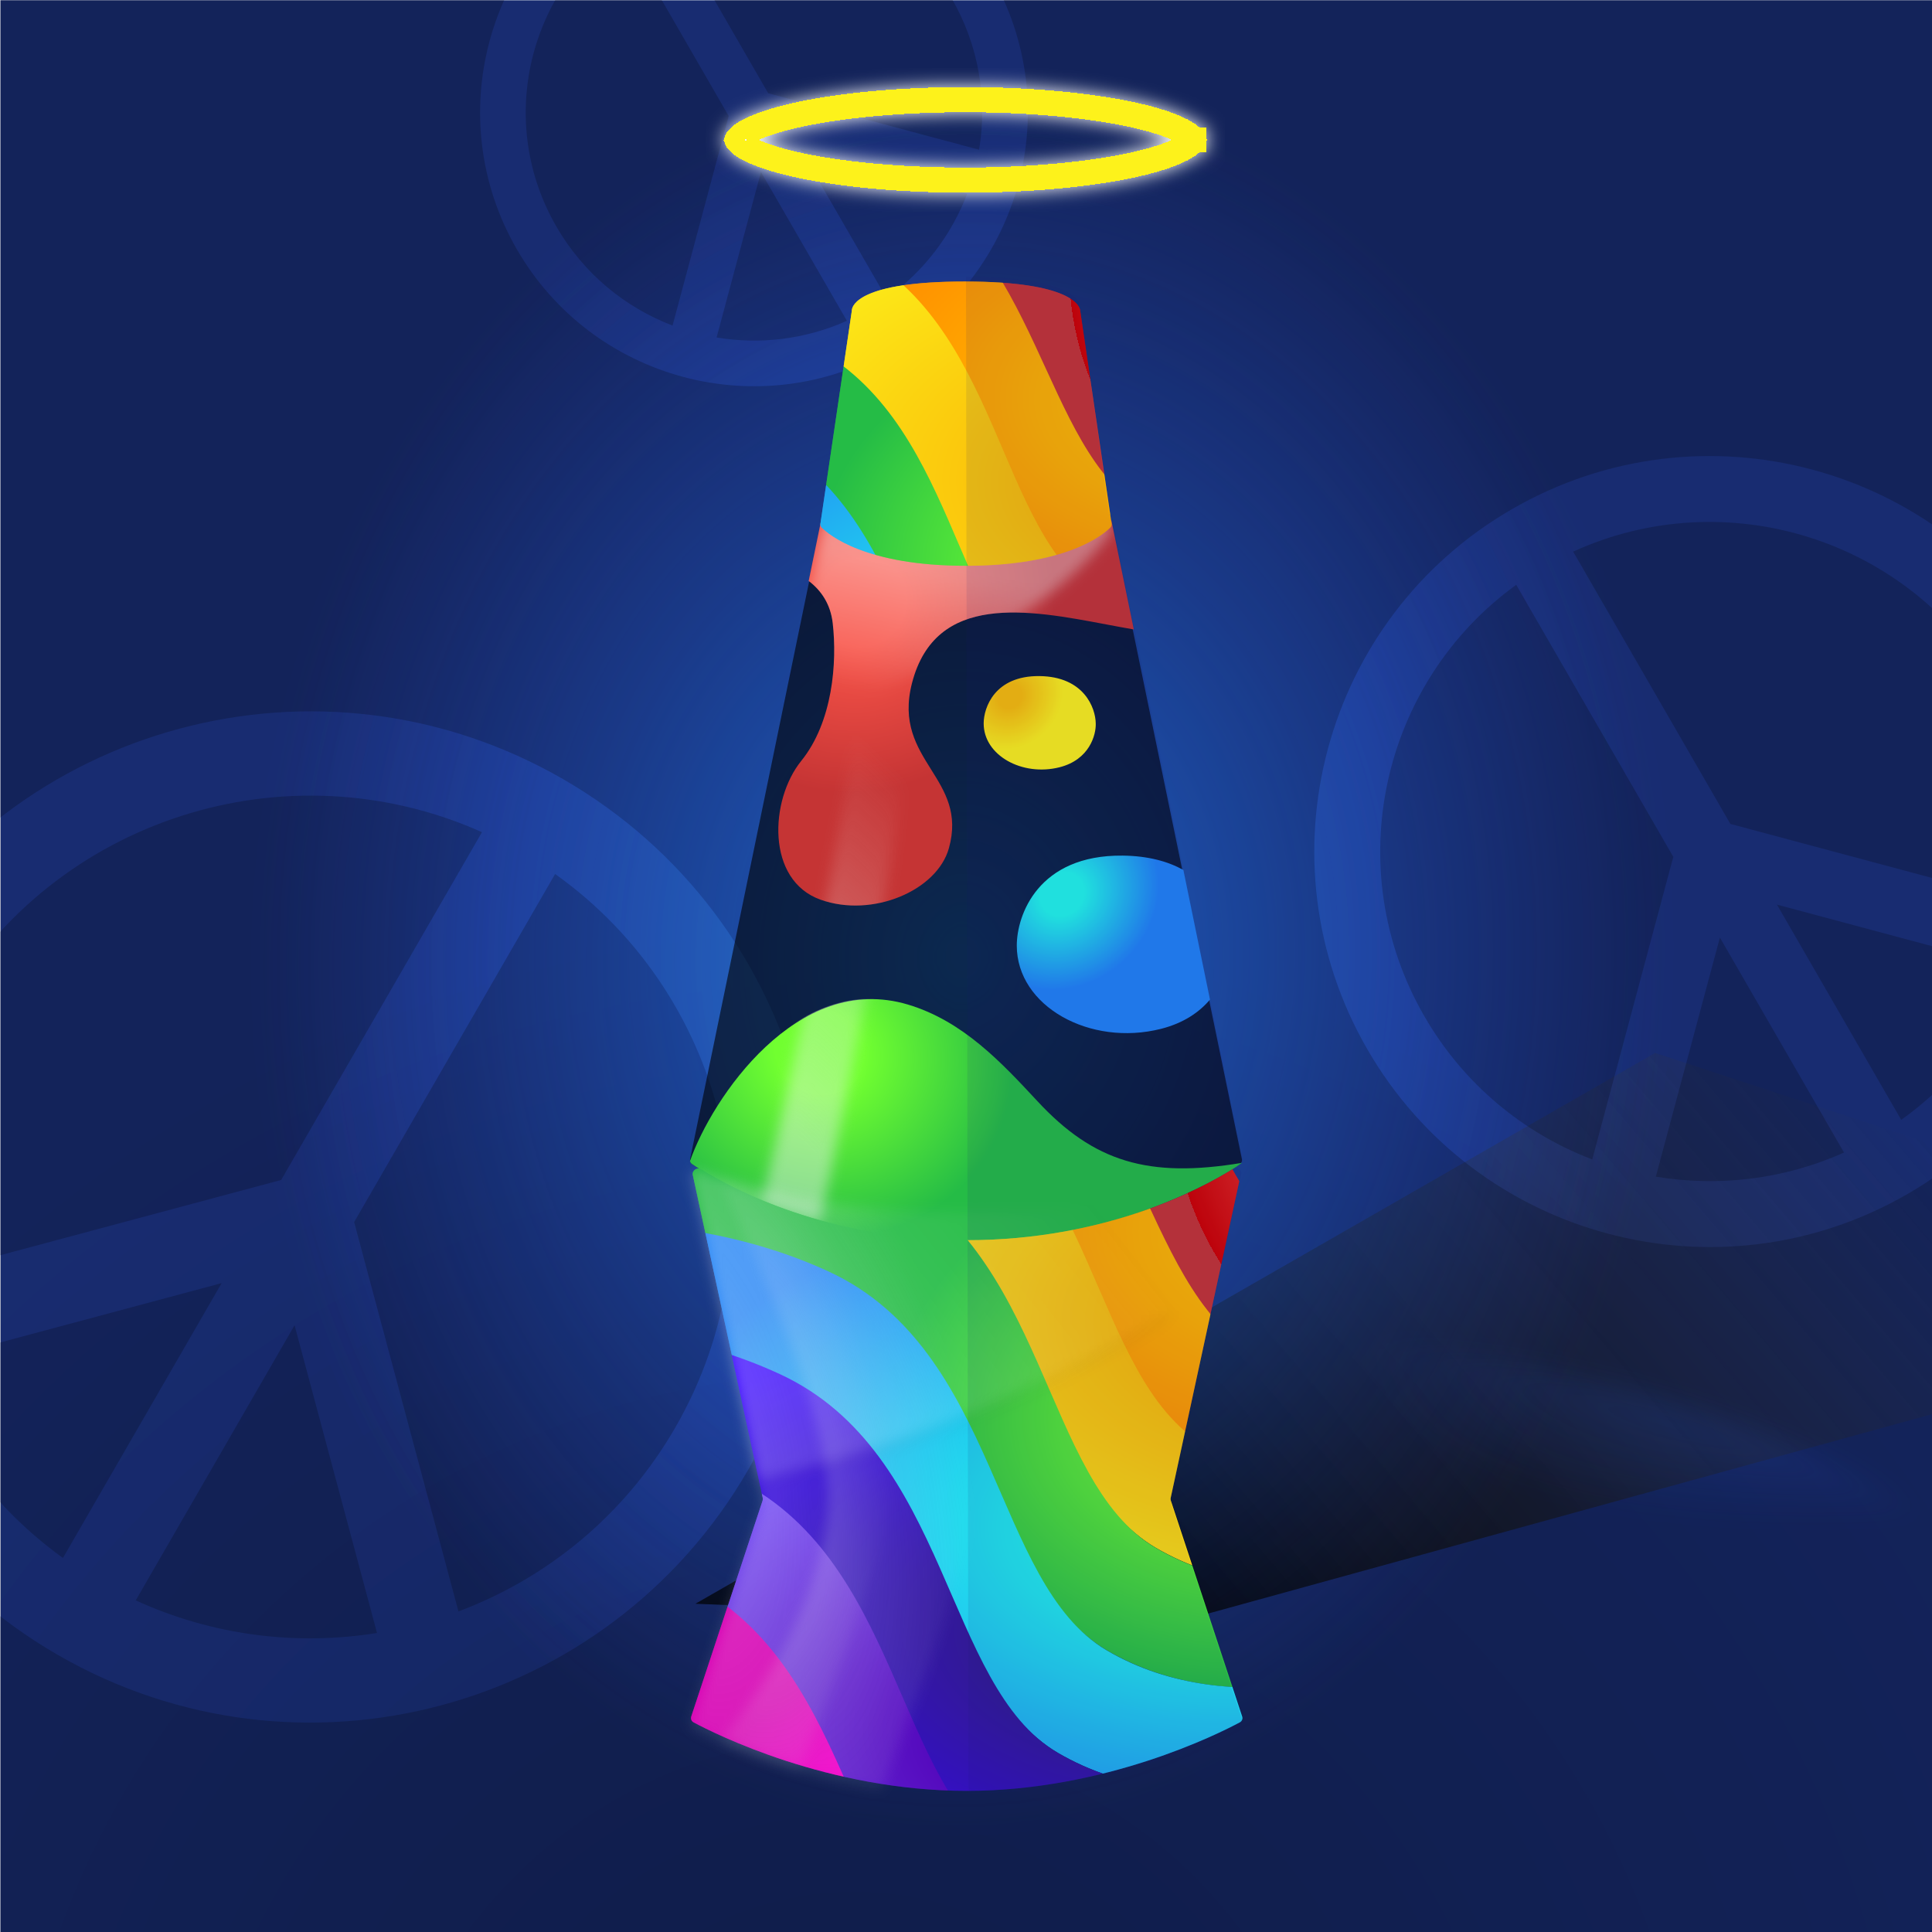
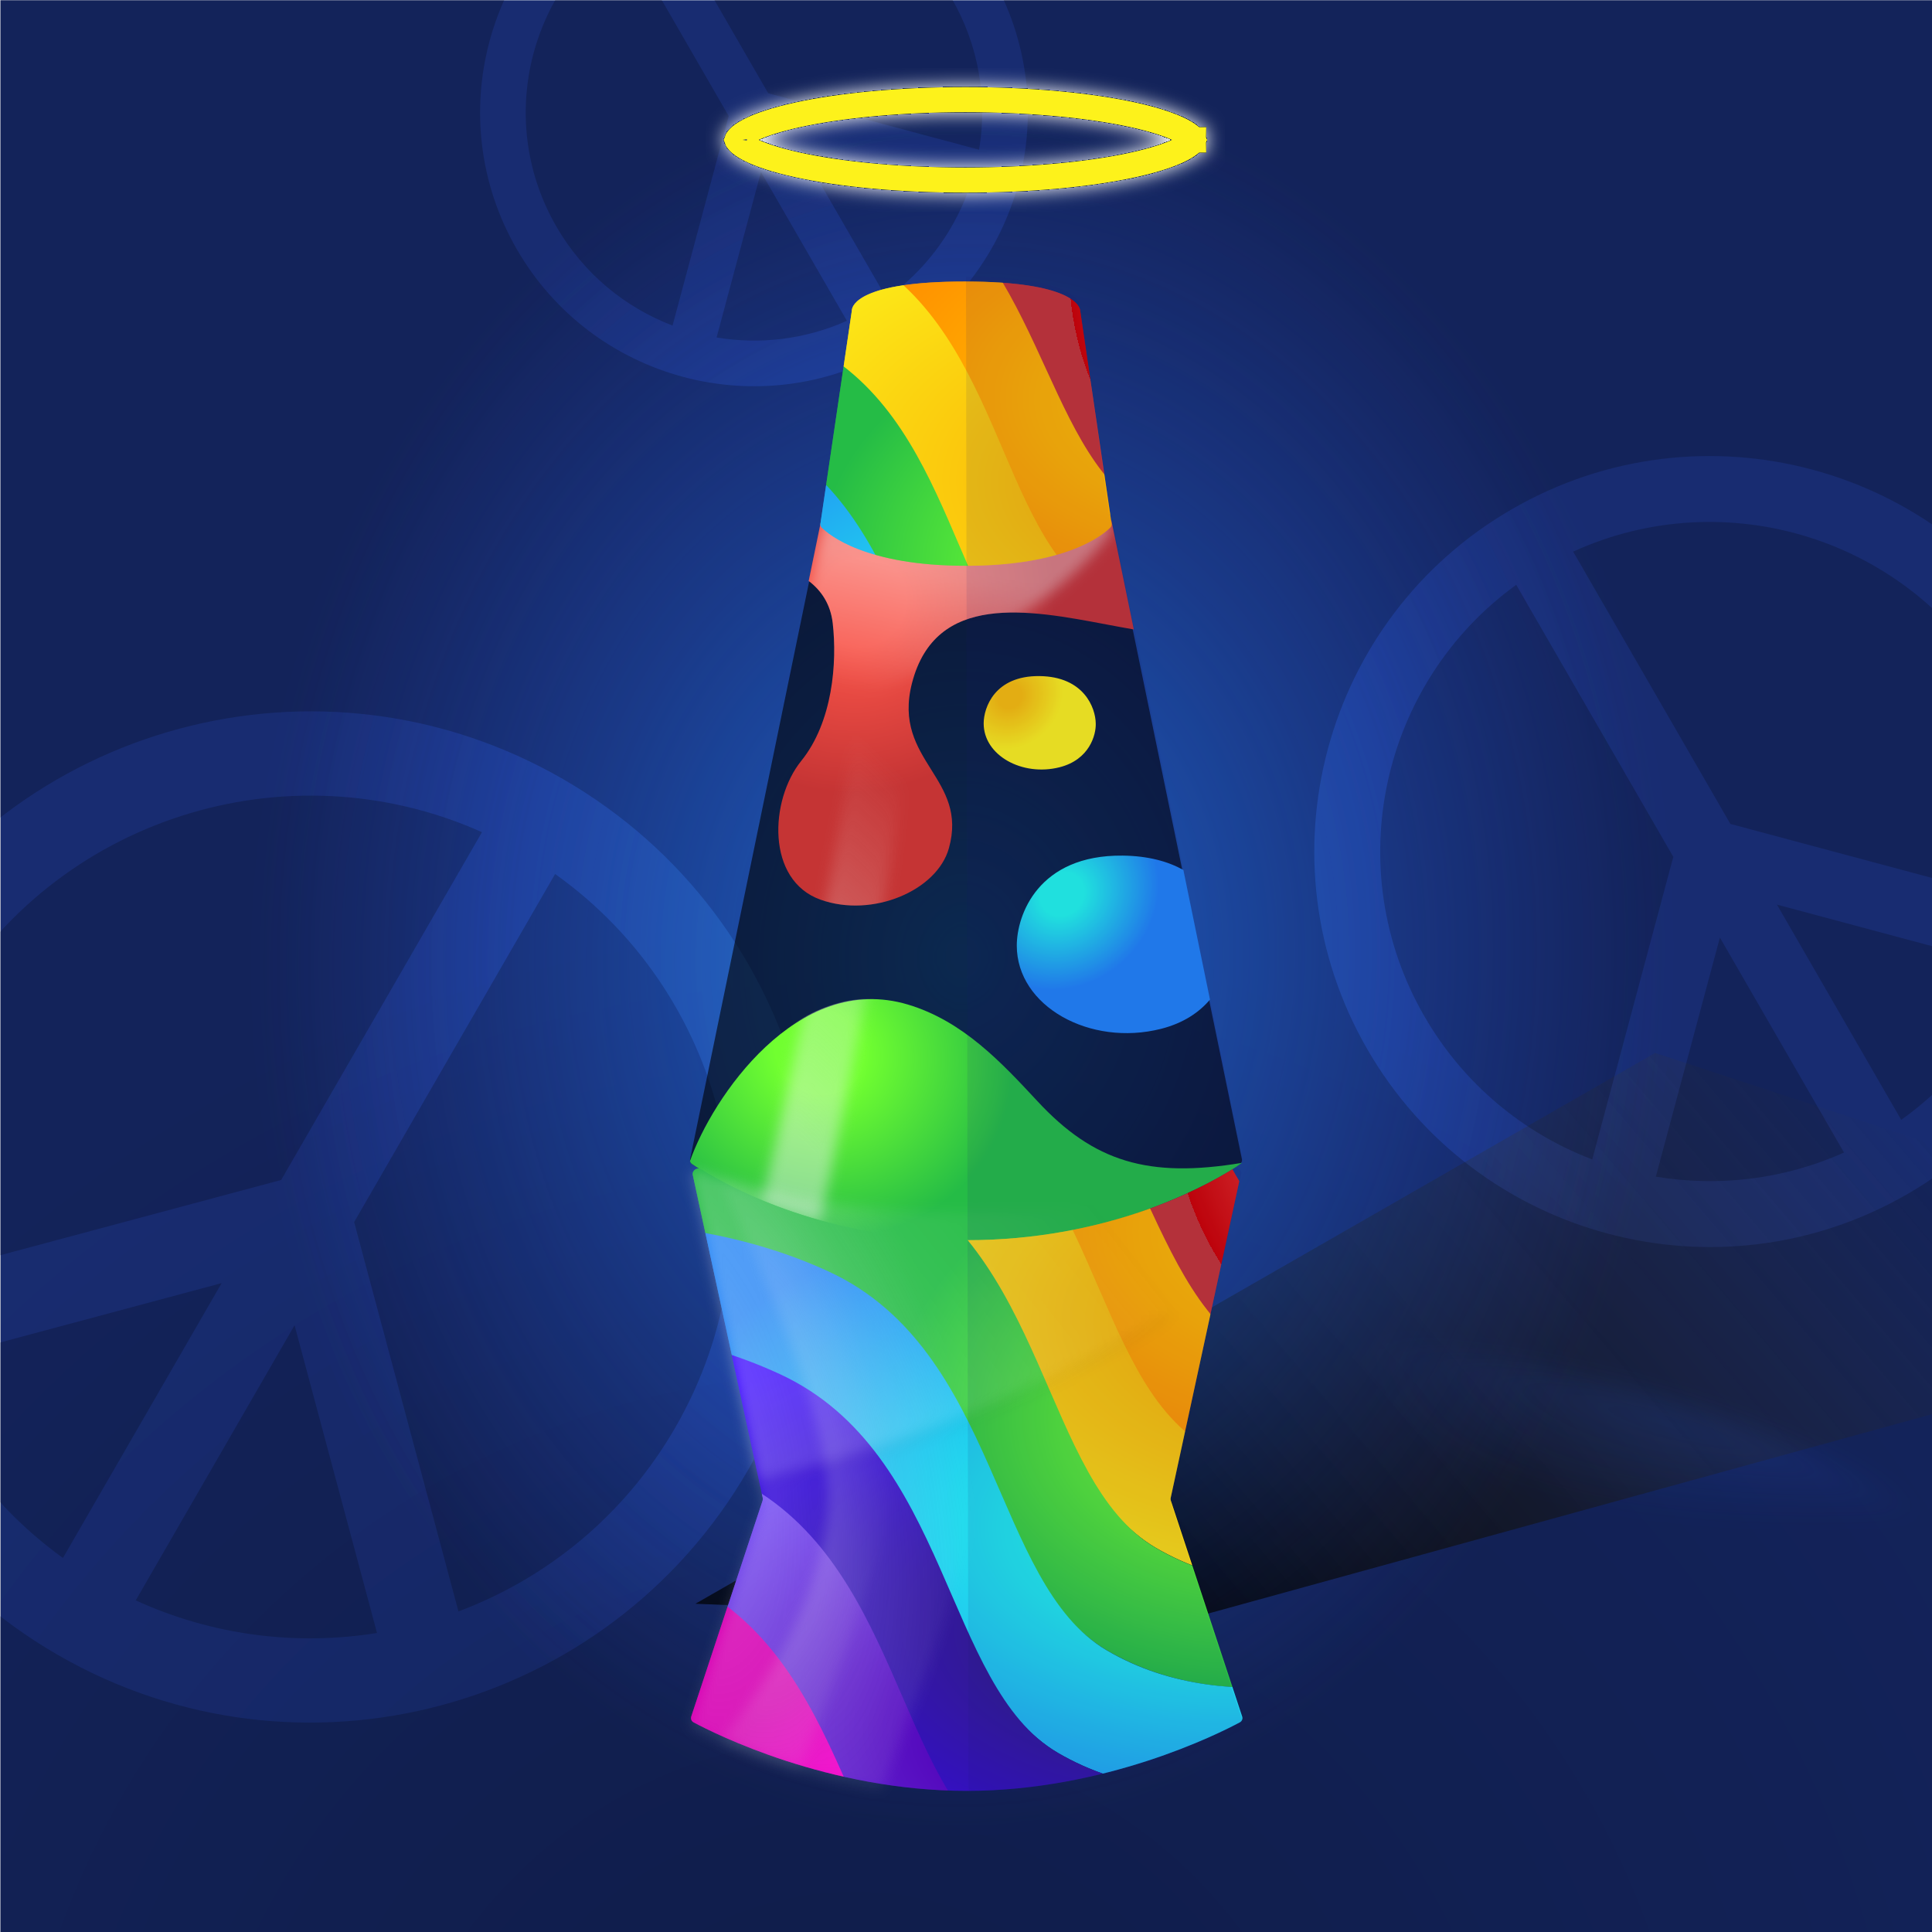
<svg xmlns="http://www.w3.org/2000/svg" width="350" height="350" viewBox="0 0 350 350" fill="none">
  <g clip-path="url(#clip0_28_259)">
    <rect x="0.079" y="0.044" width="350" height="350" fill="#13235A" />
    <rect x="0.079" y="0.044" width="350" height="350" fill="url(#paint0_radial_28_259)" fill-opacity="0.2" />
    <path d="M125.979 290.538L299.832 190.751L430.987 233.879L212.56 294.049L125.979 290.538Z" fill="url(#paint1_linear_28_259)" />
    <g opacity="0.45" filter="url(#filter0_f_28_259)">
      <ellipse rx="194.596" ry="66.764" transform="matrix(0.999998 0.00221055 0.00221055 -0.999998 176.078 304.637)" fill="url(#paint2_radial_28_259)" />
    </g>
    <g opacity="0.7" filter="url(#filter1_f_28_259)">
      <ellipse cx="174.396" cy="137.609" rx="196.647" ry="242.448" transform="rotate(0.126655 174.396 137.609)" fill="url(#paint3_radial_28_259)" />
    </g>
  </g>
  <defs>
    <filter id="filter0_f_28_259" x="-23.076" y="233.314" width="398.306" height="142.646" filterUnits="userSpaceOnUse" color-interpolation-filters="sRGB">
      <feFlood flood-opacity="0" result="BackgroundImageFix" />
      <feBlend mode="normal" in="SourceGraphic" in2="BackgroundImageFix" result="shape" />
      <feGaussianBlur stdDeviation="2.279" result="effect1_foregroundBlur_28_259" />
    </filter>
    <filter id="filter1_f_28_259" x="-26.808" y="-109.396" width="402.409" height="494.01" filterUnits="userSpaceOnUse" color-interpolation-filters="sRGB">
      <feFlood flood-opacity="0" result="BackgroundImageFix" />
      <feBlend mode="normal" in="SourceGraphic" in2="BackgroundImageFix" result="shape" />
      <feGaussianBlur stdDeviation="2.279" result="effect1_foregroundBlur_28_259" />
    </filter>
    <radialGradient id="paint0_radial_28_259" cx="0" cy="0" r="1" gradientUnits="userSpaceOnUse" gradientTransform="translate(156.622 401.542) rotate(-84.441) scale(239.93 241.682)">
      <stop />
      <stop offset="1" stop-opacity="0" />
    </radialGradient>
    <linearGradient id="paint1_linear_28_259" x1="194.836" y1="271.638" x2="316.537" y2="167.936" gradientUnits="userSpaceOnUse">
      <stop />
      <stop offset="1" stop-color="#333333" stop-opacity="0" />
    </linearGradient>
    <radialGradient id="paint2_radial_28_259" cx="0" cy="0" r="1" gradientUnits="userSpaceOnUse" gradientTransform="translate(194.596 76.624) rotate(99.1226) scale(43.9775 125.337)">
      <stop stop-color="#2183F7" />
      <stop offset="1" stop-color="#2E55E1" stop-opacity="0" />
    </radialGradient>
    <radialGradient id="paint3_radial_28_259" cx="0" cy="0" r="1" gradientUnits="userSpaceOnUse" gradientTransform="translate(174.396 173.413) rotate(92.5586) scale(157.837 128.153)">
      <stop stop-color="#2183F7" />
      <stop offset="1" stop-color="#2E55E1" stop-opacity="0" />
    </radialGradient>
    <clipPath id="clip0_28_259">
      <rect width="350" height="350" fill="white" />
    </clipPath>
  </defs>
  <g clip-path="url(#clip0_589_71590)">
    <g style="mix-blend-mode:overlay">
      <path fill-rule="evenodd" clip-rule="evenodd" d="M10.438 299.782C54.242 325.073 110.255 310.064 135.546 266.26C160.836 222.455 145.828 166.443 102.023 141.152C58.219 115.861 2.206 130.87 -23.085 174.674C-48.375 218.479 -33.367 274.492 10.438 299.782ZM-9.865 182.307C9.87 148.124 52.054 134.983 87.313 150.756L50.937 213.761L-19.133 232.536C-21.82 215.821 -18.99 198.11 -9.865 182.307ZM64.157 221.392L100.563 158.335C132.246 180.885 142.166 224.264 122.326 258.628C113.124 274.566 99.041 285.93 83.055 291.921L64.157 221.392ZM68.299 295.83C53.848 298.153 38.653 296.353 24.589 289.926L53.363 240.087L68.299 295.83ZM-15.224 247.291L40.144 232.455L11.4 282.241C-1.065 273.218 -10.105 260.949 -15.224 247.291Z" fill="white" fill-opacity="0.25" />
    </g>
    <g style="mix-blend-mode:overlay">
      <path fill-rule="evenodd" clip-rule="evenodd" d="M345.565 216.307C379.83 196.524 391.57 152.71 371.787 118.446C352.005 84.181 308.191 72.441 273.926 92.224C239.661 112.007 227.921 155.821 247.704 190.085C267.487 224.35 311.301 236.09 345.565 216.307ZM258.044 184.115C242.607 157.377 250.204 123.661 274.679 105.945L303.132 155.228L288.446 210.038C276.072 205.321 265.182 196.477 258.044 184.115ZM313.472 149.258L284.995 99.934C312.662 87.29 345.928 97.536 361.447 124.416C368.645 136.883 370.835 150.868 368.641 164.04L313.472 149.258ZM365.518 175.565C361.44 186.263 354.277 195.853 344.423 202.866L321.915 163.881L365.518 175.565ZM299.97 213.161L311.575 169.852L334.059 208.795C323.072 213.71 311.224 215.036 299.97 213.161Z" fill="white" fill-opacity="0.25" />
    </g>
    <g style="mix-blend-mode:overlay">
      <path fill-rule="evenodd" clip-rule="evenodd" d="M161.393 63.318C185.12 49.619 193.25 19.279 179.551 -4.449C165.852 -28.176 135.511 -36.306 111.784 -22.607C88.056 -8.908 79.927 21.433 93.626 45.16C107.325 68.887 137.665 77.017 161.393 63.318ZM100.786 41.026C90.096 22.51 95.357 -0.837 112.305 -13.105L132.009 21.022L121.839 58.977C113.27 55.711 105.729 49.586 100.786 41.026ZM139.169 16.888L119.449 -17.268C138.608 -26.023 161.644 -18.928 172.39 -0.315C177.375 8.319 178.891 18.003 177.372 27.125L139.169 16.888ZM175.209 35.105C172.385 42.513 167.425 49.154 160.601 54.011L145.015 27.015L175.209 35.105ZM129.819 61.139L137.855 31.149L153.425 58.116C145.816 61.519 137.612 62.438 129.819 61.139Z" fill="white" fill-opacity="0.25" />
    </g>
  </g>
  <defs>
    <clipPath id="clip0_589_71590">
      <rect width="350" height="350" fill="white" />
    </clipPath>
  </defs>
  <g filter="url(#filter0_d_559_36466)">
-     <path d="M216.24 25.309C216.24 25.309 216.24 25.312 216.238 25.32C216.238 25.312 216.239 25.309 216.24 25.309ZM215.963 24.967C216.147 25.163 216.21 25.286 216.231 25.34C216.21 25.393 216.147 25.516 215.963 25.712C215.626 26.074 215.016 26.533 214.038 27.04C212.086 28.052 209.113 29.03 205.248 29.878C197.555 31.564 186.818 32.627 174.883 32.627C162.947 32.627 152.211 31.564 144.518 29.878C140.653 29.03 137.679 28.052 135.727 27.04C134.749 26.533 134.14 26.074 133.802 25.712C133.618 25.516 133.555 25.393 133.534 25.34C133.555 25.286 133.618 25.163 133.802 24.967C134.14 24.605 134.749 24.146 135.727 23.639C137.679 22.628 140.653 21.649 144.518 20.801C152.211 19.115 162.947 18.053 174.883 18.053C186.818 18.053 197.555 19.115 205.248 20.801C209.113 21.649 212.086 22.628 214.038 23.639C215.016 24.146 215.626 24.605 215.963 24.967ZM133.526 25.309C133.526 25.309 133.527 25.312 133.528 25.32C133.526 25.312 133.525 25.309 133.526 25.309ZM133.526 25.37C133.525 25.37 133.526 25.367 133.528 25.359C133.527 25.367 133.526 25.37 133.526 25.37ZM216.238 25.359C216.24 25.367 216.24 25.37 216.24 25.37C216.239 25.37 216.238 25.367 216.238 25.359Z" stroke="#FDF21B" stroke-width="4.557" shape-rendering="crispEdges" />
+     <path d="M216.24 25.309C216.24 25.309 216.24 25.312 216.238 25.32C216.238 25.312 216.239 25.309 216.24 25.309ZM215.963 24.967C216.147 25.163 216.21 25.286 216.231 25.34C216.21 25.393 216.147 25.516 215.963 25.712C215.626 26.074 215.016 26.533 214.038 27.04C212.086 28.052 209.113 29.03 205.248 29.878C197.555 31.564 186.818 32.627 174.883 32.627C162.947 32.627 152.211 31.564 144.518 29.878C140.653 29.03 137.679 28.052 135.727 27.04C134.749 26.533 134.14 26.074 133.802 25.712C133.618 25.516 133.555 25.393 133.534 25.34C133.555 25.286 133.618 25.163 133.802 24.967C134.14 24.605 134.749 24.146 135.727 23.639C137.679 22.628 140.653 21.649 144.518 20.801C152.211 19.115 162.947 18.053 174.883 18.053C186.818 18.053 197.555 19.115 205.248 20.801C209.113 21.649 212.086 22.628 214.038 23.639C215.016 24.146 215.626 24.605 215.963 24.967ZM133.526 25.309C133.526 25.309 133.527 25.312 133.528 25.32C133.526 25.312 133.525 25.309 133.526 25.309ZM133.526 25.37C133.525 25.37 133.526 25.367 133.528 25.359C133.527 25.367 133.526 25.37 133.526 25.37ZM216.238 25.359C216.24 25.367 216.24 25.37 216.24 25.37C216.239 25.37 216.238 25.367 216.238 25.359Z" stroke="#FDF21B" stroke-width="4.557" shape-rendering="geometricPrecision" />
  </g>
  <defs>
    <filter id="filter0_d_559_36466" x="127.926" y="12.45" width="93.914" height="25.779" filterUnits="userSpaceOnUse" color-interpolation-filters="sRGB">
      <feFlood flood-opacity="0" result="BackgroundImageFix" />
      <feColorMatrix in="SourceAlpha" type="matrix" values="0 0 0 0 0 0 0 0 0 0 0 0 0 0 0 0 0 0 127 0" result="hardAlpha" />
      <feOffset />
      <feGaussianBlur stdDeviation="1.662" />
      <feComposite in2="hardAlpha" operator="out" />
      <feColorMatrix type="matrix" values="0 0 0 0 1 0 0 0 0 1 0 0 0 0 1 0 0 0 1 0" />
      <feBlend mode="normal" in2="BackgroundImageFix" result="effect1_dropShadow_559_36466" />
      <feBlend mode="normal" in="SourceGraphic" in2="effect1_dropShadow_559_36466" result="shape" />
    </filter>
  </defs>
  <path d="M148.717 95L125.019 209.98C124.948 210.324 125.078 210.673 125.367 210.873C128.479 213.027 147.033 225 175 225C202.967 225 221.521 213.027 224.633 210.873C224.922 210.673 225.052 210.324 224.981 209.98L201.283 95C201.249 95.067 201.205 95.129 201.15 95.184C199.818 96.524 193.18 102.106 175 102.106C156.82 102.106 150.182 96.524 148.85 95.184C148.795 95.129 148.751 95.067 148.717 95Z" fill="#000000" fill-opacity="0.6" />
  <path d="M201.33 94.231L205.4 114.032C203.808 113.761 202.153 113.448 200.459 113.128C186.293 110.453 169.479 107.277 165.223 123.731C163.365 130.915 166.057 135.213 168.676 139.394C171.205 143.431 173.665 147.359 171.9 153.669C169.751 161.35 158.067 166.325 148.671 162.995C138.746 159.477 139.443 144.904 145.148 137.85C150.853 130.795 151.677 120.031 150.853 112.871C150.454 109.41 148.742 106.935 146.502 105.251L148.841 93.881C148.875 93.948 148.92 94.01 148.975 94.066C150.853 95.959 156.979 101.03 175.237 101.03C192.824 101.03 199.656 95.82 201.33 94.231Z" fill="url(#paint0_radial_931_113783)" />
  <mask id="mask0_931_113783" style="mask-type:alpha" maskUnits="userSpaceOnUse" x="141" y="93" width="65" height="72">
    <path d="M201.33 94.23L205.4 114.031C203.808 113.76 202.153 113.447 200.459 113.127C186.293 110.452 169.479 107.276 165.223 123.73C163.365 130.914 166.057 135.212 168.676 139.393C171.205 143.43 173.665 147.358 171.9 153.668C169.751 161.349 158.067 166.324 148.671 162.994C138.746 159.476 139.443 144.903 145.148 137.849C150.853 130.794 151.677 120.03 150.853 112.87C150.454 109.409 148.742 106.934 146.502 105.25L148.841 93.88C148.875 93.947 148.92 94.009 148.975 94.065C150.313 95.413 156.979 101.029 175.237 101.029C192.824 101.029 199.656 95.819 201.33 94.23Z" fill="url(#paint1_radial_931_113783)" />
  </mask>
  <g mask="url(#mask0_931_113783)">
    <g filter="url(#filter0_f_931_113783)">
      <mask id="mask1_931_113783" style="mask-type:alpha" maskUnits="userSpaceOnUse" x="125" y="94" width="101" height="132">
        <path d="M149.015 95.064C149.102 94.64 149.475 94.336 149.907 94.336H200.399C200.831 94.336 201.205 94.64 201.292 95.064L225.146 211.159C225.227 211.555 225.041 211.955 224.68 212.137C220.777 214.109 198.528 224.817 175.153 225.128C151.731 225.438 129.441 214.178 125.603 212.141C125.253 211.954 125.077 211.562 125.157 211.173L149.015 95.064Z" fill="#577096" fill-opacity="0.75" />
      </mask>
      <g mask="url(#mask1_931_113783)">
        <g filter="url(#filter1_f_931_113783)">
          <path d="M207.362 76.106C211.019 110.268 146.094 132.571 113.174 139.453L113.174 76.106L207.362 76.106Z" fill="url(#paint2_linear_931_113783)" fill-opacity="0.5" />
        </g>
        <g filter="url(#filter2_f_931_113783)">
          <path d="M155.56 125.301C156.622 105.018 134.624 86.183 129.082 66.999C133.541 65.197 144.203 70.79 152.828 76.125C163.609 82.794 163.032 109.124 164.778 125.784C166.175 139.112 148.606 223.401 144.168 241.481L131.869 240.837C140.395 214.68 154.74 140.955 155.56 125.301Z" fill="url(#paint3_linear_931_113783)" fill-opacity="0.6" />
        </g>
      </g>
    </g>
  </g>
  <defs>
    <filter id="filter0_f_931_113783" x="122.744" y="92.057" width="104.986" height="135.355" filterUnits="userSpaceOnUse" color-interpolation-filters="sRGB">
      <feFlood flood-opacity="0" result="BackgroundImageFix" />
      <feBlend mode="normal" in="SourceGraphic" in2="BackgroundImageFix" result="shape" />
      <feGaussianBlur stdDeviation="1.139" result="effect1_foregroundBlur_931_113783" />
    </filter>
    <filter id="filter1_f_931_113783" x="112.262" y="75.195" width="96.159" height="65.17" filterUnits="userSpaceOnUse" color-interpolation-filters="sRGB">
      <feFlood flood-opacity="0" result="BackgroundImageFix" />
      <feBlend mode="normal" in="SourceGraphic" in2="BackgroundImageFix" result="shape" />
      <feGaussianBlur stdDeviation="0.456" result="effect1_foregroundBlur_931_113783" />
    </filter>
    <filter id="filter2_f_931_113783" x="128.17" y="65.743" width="37.598" height="176.65" filterUnits="userSpaceOnUse" color-interpolation-filters="sRGB">
      <feFlood flood-opacity="0" result="BackgroundImageFix" />
      <feBlend mode="normal" in="SourceGraphic" in2="BackgroundImageFix" result="shape" />
      <feGaussianBlur stdDeviation="0.456" result="effect1_foregroundBlur_931_113783" />
    </filter>
    <radialGradient id="paint0_radial_931_113783" cx="0" cy="0" r="1" gradientUnits="userSpaceOnUse" gradientTransform="translate(156.087 109.102) rotate(53.0717) scale(37.8406 40.3077)">
      <stop offset="0.203" style="stop-color: #F85449;" />
      <stop offset="0.891" style="stop-color: #C53434;" />
    </radialGradient>
    <radialGradient id="paint1_radial_931_113783" cx="0" cy="0" r="1" gradientUnits="userSpaceOnUse" gradientTransform="translate(156.087 109.101) rotate(53.0717) scale(37.8406 40.3077)">
      <stop offset="0.203" stop-color="#71FF30" />
      <stop offset="0.891" stop-color="#25BC46" />
    </radialGradient>
    <linearGradient id="paint2_linear_931_113783" x1="145.368" y1="123.01" x2="155.982" y2="72.291" gradientUnits="userSpaceOnUse">
      <stop stop-color="white" stop-opacity="0" />
      <stop offset="0.471" stop-color="white" />
      <stop offset="1" stop-color="white" />
    </linearGradient>
    <linearGradient id="paint3_linear_931_113783" x1="160.882" y1="220.938" x2="202.107" y2="178" gradientUnits="userSpaceOnUse">
      <stop stop-color="#F2F2F2" />
      <stop offset="0" stop-color="#F2F2F2" />
      <stop offset="0.052" stop-color="#F2F2F2" stop-opacity="0.948" />
      <stop offset="1" stop-color="#F2F2F2" stop-opacity="0" />
    </linearGradient>
  </defs>
  <path d="M178.202 131.059C178.202 128.163 180.222 122.394 188.299 122.479C196.377 122.565 198.468 128.235 198.504 131.059C198.576 133.132 197.365 137.622 191.952 138.995C185.184 140.711 178.202 136.85 178.202 131.059Z" fill="url(#paint0_radial_931_113845)" />
  <defs>
    <radialGradient id="paint0_radial_931_113845" cx="0" cy="0" r="1" gradientUnits="userSpaceOnUse" gradientTransform="translate(182.959 126.151) rotate(45.5119) scale(10.2292 11.3416)">
      <stop offset="0.203" style="stop-color: #FABE09;" />
      <stop offset="0.891" style="stop-color: #FDF21B;" />
    </radialGradient>
  </defs>
  <path d="M214.381 157.604L219.2 181.084C217.285 183.349 214.448 185.339 210.334 186.382C197.471 189.642 184.2 182.306 184.2 171.303C184.2 165.801 188.039 154.839 203.392 155.002C208.021 155.051 211.616 156.065 214.381 157.604Z" fill="url(#paint0_radial_931_113862)" />
  <defs>
    <radialGradient id="paint0_radial_931_113862" cx="0" cy="0" r="1" gradientUnits="userSpaceOnUse" gradientTransform="translate(192.4 161.977) rotate(48.2936) scale(18.5718 20.4588)">
      <stop offset="0.203" style="stop-color: #21F6EA;" />
      <stop offset="0.891" style="stop-color: #2183F6;" />
    </radialGradient>
  </defs>
  <path d="M225 210.659C220.5 214 200.704 225 175.402 225C147.201 225 128.492 213.024 125.354 210.869C125.163 210.738 125.042 210.543 125 210.328C128.968 198.996 144.393 175.959 164.496 181.99C174.451 184.976 181.421 192.474 187.975 199.525C198.127 210.446 208 213.5 225 210.659C224.675 211.045 225.345 210.27 225 210.659Z" fill="url(#paint0_radial_931_113863)" />
  <mask id="mask0_931_113863" style="mask-type:alpha" maskUnits="userSpaceOnUse" x="124" y="180" width="101" height="45">
    <path d="M223.866 211.799C218.236 215.343 200.575 225 175.272 225C147.071 225 128.362 213.003 125.225 210.845C125.034 210.714 124.912 210.519 124.87 210.303C128.839 198.951 144.263 175.875 164.366 181.916C174.321 184.908 181.291 192.418 187.845 199.481C197.997 210.421 207.154 220.288 224.87 210.635C224.545 211.021 224.21 211.409 223.866 211.799Z" fill="url(#paint1_radial_931_113863)" />
  </mask>
  <g mask="url(#mask0_931_113863)">
    <g filter="url(#filter0_f_931_113863)">
      <mask id="mask1_931_113863" style="mask-type:alpha" maskUnits="userSpaceOnUse" x="124" y="94" width="102" height="132">
        <path d="M148.862 95.32C148.949 94.896 149.322 94.592 149.755 94.592H200.246C200.679 94.592 201.052 94.896 201.139 95.32L224.993 211.414C225.075 211.811 224.888 212.211 224.527 212.393C220.624 214.365 198.376 225.073 175 225.383C151.578 225.694 129.288 214.434 125.45 212.396C125.1 212.21 124.924 211.818 125.004 211.429L148.862 95.32Z" fill="#577096" fill-opacity="0.75" />
      </mask>
      <g mask="url(#mask1_931_113863)">
        <g filter="url(#filter1_f_931_113863)">
          <path d="M155.407 125.557C156.47 105.273 134.471 86.439 128.929 67.254C133.388 65.453 144.05 71.046 152.675 76.381C163.456 83.049 162.879 109.38 164.625 126.04C166.022 139.368 148.453 223.657 144.015 241.737L131.716 241.093C140.242 214.936 154.587 141.211 155.407 125.557Z" fill="url(#paint2_linear_931_113863)" fill-opacity="0.6" />
        </g>
      </g>
    </g>
  </g>
  <defs>
    <filter id="filter0_f_931_113863" x="122.591" y="92.313" width="105.59" height="135.355" filterUnits="userSpaceOnUse" color-interpolation-filters="sRGB">
      <feFlood flood-opacity="0" result="BackgroundImageFix" />
      <feBlend mode="normal" in="SourceGraphic" in2="BackgroundImageFix" result="shape" />
      <feGaussianBlur stdDeviation="1.139" result="effect1_foregroundBlur_931_113863" />
    </filter>
    <filter id="filter1_f_931_113863" x="128.017" y="65.999" width="37.598" height="176.65" filterUnits="userSpaceOnUse" color-interpolation-filters="sRGB">
      <feFlood flood-opacity="0" result="BackgroundImageFix" />
      <feBlend mode="normal" in="SourceGraphic" in2="BackgroundImageFix" result="shape" />
      <feGaussianBlur stdDeviation="0.456" result="effect1_foregroundBlur_931_113863" />
    </filter>
    <radialGradient id="paint0_radial_931_113863" cx="0" cy="0" r="1" gradientUnits="userSpaceOnUse" gradientTransform="translate(148.451 190.545) rotate(28.2255) scale(40.1081 37.0676)">
      <stop offset="0.203" style="stop-color: #71FF30;" />
      <stop offset="0.891" style="stop-color: #25BC46;" />
    </radialGradient>
    <radialGradient id="paint1_radial_931_113863" cx="0" cy="0" r="1" gradientUnits="userSpaceOnUse" gradientTransform="translate(146.382 191.229) rotate(27.0849) scale(58.9221 42.3164)">
      <stop offset="0.302" stop-color="#FFB800" />
      <stop offset="1" stop-color="#FF7800" />
    </radialGradient>
    <linearGradient id="paint2_linear_931_113863" x1="160.729" y1="221.194" x2="201.954" y2="178.256" gradientUnits="userSpaceOnUse">
      <stop stop-color="#F2F2F2" />
      <stop offset="0" stop-color="#F2F2F2" />
      <stop offset="0.052" stop-color="#F2F2F2" stop-opacity="0.948" />
      <stop offset="1" stop-color="#F2F2F2" stop-opacity="0" />
    </linearGradient>
  </defs>
  <mask id="mask0_878_100590" style="mask-type:alpha" maskUnits="userSpaceOnUse" x="125" y="211" width="101" height="114">
    <path d="M125.643 312.013C125.262 311.808 125.097 311.365 125.233 310.954L138.154 271.844C138.205 271.69 138.214 271.524 138.18 271.365L125.513 212.871C125.335 212.048 126.303 211.394 127.017 211.84C132.682 215.373 149.983 224.675 175.13 224.675C200.277 224.675 217.578 215.373 223.243 211.84C223.957 211.394 224.925 212.048 224.747 212.871L212.08 271.365C212.046 271.524 212.055 271.69 212.106 271.844L225.027 310.954C225.163 311.365 224.998 311.808 224.617 312.013C220.784 314.073 200.254 324.432 175.13 324.432C150.006 324.432 129.476 314.073 125.643 312.013Z" fill="#3A4B8C" />
    <path d="M125.643 312.013C125.262 311.808 125.097 311.365 125.233 310.954L138.154 271.844C138.205 271.69 138.214 271.524 138.18 271.365L125.513 212.871C125.335 212.048 126.303 211.394 127.017 211.84C132.682 215.373 149.983 224.675 175.13 224.675C200.277 224.675 217.578 215.373 223.243 211.84C223.957 211.394 224.925 212.048 224.747 212.871L212.08 271.365C212.046 271.524 212.055 271.69 212.106 271.844L225.027 310.954C225.163 311.365 224.998 311.808 224.617 312.013C220.784 314.073 200.254 324.432 175.13 324.432C150.006 324.432 129.476 314.073 125.643 312.013Z" fill="url(#paint0_linear_878_100590)" />
  </mask>
  <g mask="url(#mask0_878_100590)">
    <path d="M287.603 227.983C287.603 227.983 258.782 239.303 235.482 225.595C214.808 213.432 215.966 171.296 185.206 157.016C154.446 142.737 118.591 149.525 118.591 149.525L109.731 168.1C109.731 168.1 143.165 160.58 176.193 175.912C191.241 182.898 206.881 232.604 226.628 244.158C250.22 257.962 278.743 246.559 278.743 246.559L287.603 227.983Z" fill="url(#paint1_radial_878_100590)" />
    <path d="M278.776 248.129C278.776 248.129 250.437 258.438 227.08 244.848C206.356 232.79 206.681 192.401 175.921 178.122C145.161 163.842 109.764 169.671 109.764 169.671L101.347 187.317C101.347 187.317 134.33 180.741 167.358 196.073C182.407 203.059 198.876 251.027 218.669 262.483C242.317 276.17 270.358 265.776 270.358 265.776L278.776 248.129Z" fill="url(#paint2_radial_878_100590)" />
    <path d="M270.328 264.206C270.328 264.206 241.507 275.525 218.207 261.817C197.532 249.654 198.691 207.518 167.931 193.239C137.171 178.959 101.316 185.747 101.316 185.747L92.456 204.323C92.456 204.323 125.89 196.803 158.918 212.135C173.966 219.121 189.606 268.826 209.352 280.38C232.945 294.184 261.468 282.781 261.468 282.781L270.328 264.206Z" fill="url(#paint3_radial_878_100590)" />
    <path d="M261.467 282.781C261.467 282.781 232.646 294.101 209.346 280.393C188.671 268.23 189.83 226.094 159.07 211.814C128.31 197.535 92.455 204.323 92.455 204.323L83.595 222.898C83.595 222.898 117.029 215.378 150.057 230.71C165.105 237.696 180.745 287.402 200.492 298.956C224.084 312.76 252.607 301.357 252.607 301.357L261.467 282.781Z" fill="url(#paint4_radial_878_100590)" />
    <path d="M252.606 301.357C252.606 301.357 223.785 312.677 200.485 298.969C179.811 286.806 180.969 244.67 150.209 230.39C119.449 216.111 83.594 222.899 83.594 222.899L74.734 241.474C74.734 241.474 108.168 233.954 141.196 249.286C156.244 256.272 171.884 305.978 191.631 317.532C215.223 331.336 243.746 319.933 243.746 319.933L252.606 301.357Z" fill="url(#paint5_radial_878_100590)" />
    <path d="M243.747 319.933C243.747 319.933 214.926 331.252 191.626 317.544C170.951 305.381 172.11 263.245 141.35 248.966C110.589 234.686 74.735 241.474 74.735 241.474L65.875 260.05C65.875 260.05 99.308 252.529 132.337 267.862C147.385 274.847 163.025 324.553 182.771 336.107C206.364 349.911 234.887 338.508 234.887 338.508L243.747 319.933Z" fill="url(#paint6_radial_878_100590)" />
    <path d="M234.887 338.508C234.887 338.508 206.066 349.828 182.766 336.12C162.091 323.957 163.25 281.821 132.49 267.542C101.73 253.262 65.875 260.05 65.875 260.05L57.015 278.626C57.015 278.626 90.449 271.105 123.477 286.438C138.525 293.423 154.165 343.129 173.911 354.683C197.504 368.487 226.027 357.084 226.027 357.084L234.887 338.508Z" fill="url(#paint7_radial_878_100590)" />
    <path d="M226.026 357.083C226.026 357.083 197.205 368.403 173.905 354.695C153.23 342.532 154.389 300.396 123.629 286.117C92.869 271.837 57.014 278.625 57.014 278.625L48.154 297.2C48.154 297.2 81.588 289.68 114.616 305.012C129.664 311.998 145.304 361.704 165.051 373.258C188.643 387.062 217.166 375.659 217.166 375.659L226.026 357.083Z" fill="url(#paint8_radial_878_100590)" />
  </g>
  <g filter="url(#filter0_f_878_100590)">
    <mask id="mask1_878_100590" style="mask-type:alpha" maskUnits="userSpaceOnUse" x="125" y="212" width="101" height="114">
      <path d="M125.642 313.071C125.261 312.866 125.097 312.422 125.233 312.011L138.154 272.878C138.205 272.723 138.214 272.558 138.18 272.399L125.374 213.224C125.217 212.5 125.939 211.876 126.634 212.131C131.867 214.052 149.387 219.677 175.13 219.677C200.873 219.677 218.393 214.052 223.626 212.131C224.321 211.876 225.043 212.5 224.886 213.224L212.08 272.399C212.046 272.558 212.055 272.723 212.106 272.878L225.027 312.011C225.163 312.422 224.999 312.866 224.618 313.071C220.785 315.131 200.254 325.497 175.13 325.497C150.006 325.497 129.475 315.131 125.642 313.071Z" fill="#2D2E32" />
      <path d="M125.642 313.071C125.261 312.866 125.097 312.422 125.233 312.011L138.154 272.878C138.205 272.723 138.214 272.558 138.18 272.399L125.374 213.224C125.217 212.5 125.939 211.876 126.634 212.131C131.867 214.052 149.387 219.677 175.13 219.677C200.873 219.677 218.393 214.052 223.626 212.131C224.321 211.876 225.043 212.5 224.886 213.224L212.08 272.399C212.046 272.558 212.055 272.723 212.106 272.878L225.027 312.011C225.163 312.422 224.999 312.866 224.618 313.071C220.785 315.131 200.254 325.497 175.13 325.497C150.006 325.497 129.475 315.131 125.642 313.071Z" fill="url(#paint9_linear_878_100590)" />
    </mask>
    <g mask="url(#mask1_878_100590)">
      <g opacity="0.25" filter="url(#filter1_df_878_100590)">
-         <path d="M74.326 273.822C169.438 276.526 231.534 228.538 250.693 204.205H74.326V273.822Z" fill="url(#paint10_linear_878_100590)" fill-opacity="0.55" shape-rendering="crispEdges" />
+         <path d="M74.326 273.822C169.438 276.526 231.534 228.538 250.693 204.205H74.326V273.822Z" fill="url(#paint10_linear_878_100590)" fill-opacity="0.55" shape-rendering="geometricPrecision" />
      </g>
      <path opacity="0.25" d="M135.363 267.425C135.363 244.575 108.929 196.56 99.139 175.334C105.666 173.048 122.049 169.847 135.363 175.334C152.007 182.191 157.629 244.462 161.546 263.076C164.678 277.968 140.585 327.186 135.363 347.76H69.768C119.699 321.308 135.363 285.06 135.363 267.425Z" fill="url(#paint11_radial_878_100590)" />
      <path opacity="0.25" d="M149.946 271.527C149.946 248.676 123.512 200.662 113.722 179.435C120.249 177.149 136.632 173.949 149.946 179.435C166.59 186.293 172.212 248.564 176.129 267.178C179.261 282.069 155.168 331.288 149.946 351.862H84.351C134.282 325.41 149.946 289.161 149.946 271.527Z" fill="url(#paint12_radial_878_100590)" />
    </g>
  </g>
  <mask id="mask2_878_100590" style="mask-type:alpha" maskUnits="userSpaceOnUse" x="148" y="51" width="54" height="52">
    <path d="M154.313 56.328C154.323 56.26 154.325 56.192 154.331 56.123C154.403 55.396 155.627 51 174.788 51C194.299 51 195.586 55.558 195.671 56.16C195.678 56.204 195.681 56.247 195.687 56.291L201.377 94.862C201.414 95.111 201.347 95.362 201.17 95.541C199.837 96.888 193.195 102.497 175.003 102.497C156.81 102.497 150.168 96.888 148.835 95.541C148.658 95.362 148.591 95.111 148.628 94.862L154.313 56.328Z" fill="#3A4B8C" />
    <path d="M154.313 56.328C154.323 56.26 154.325 56.192 154.331 56.123C154.403 55.396 155.627 51 174.788 51C194.299 51 195.586 55.558 195.671 56.16C195.678 56.204 195.681 56.247 195.687 56.291L201.377 94.862C201.414 95.111 201.347 95.362 201.17 95.541C199.837 96.888 193.195 102.497 175.003 102.497C156.81 102.497 150.168 96.888 148.835 95.541C148.658 95.362 148.591 95.111 148.628 94.862L154.313 56.328Z" fill="url(#paint13_linear_878_100590)" />
  </mask>
  <g mask="url(#mask2_878_100590)">
    <path d="M262.108 76.809C262.108 76.809 235.976 87.213 214.85 74.615C196.105 63.436 197.156 24.71 169.266 11.586C141.376 -1.538 108.867 4.7 108.867 4.7L100.833 21.773C100.833 21.773 131.147 14.861 161.094 28.952C174.738 35.373 188.919 81.056 206.822 91.675C228.213 104.362 254.075 93.882 254.075 93.882L262.108 76.809Z" fill="url(#paint14_radial_878_100590)" />
    <path d="M254.103 95.325C254.103 95.325 228.408 104.799 207.231 92.31C188.441 81.228 188.736 44.107 160.846 30.983C132.956 17.859 100.862 23.216 100.862 23.216L93.23 39.435C93.23 39.435 123.136 33.39 153.082 47.481C166.727 53.902 181.659 97.988 199.605 108.517C221.046 121.097 246.471 111.544 246.471 111.544L254.103 95.325Z" fill="url(#paint15_radial_878_100590)" />
    <path d="M246.444 110.1C246.444 110.1 220.313 120.504 199.187 107.906C180.441 96.727 181.492 58.001 153.602 44.877C125.712 31.753 93.203 37.991 93.203 37.991L85.17 55.064C85.17 55.064 115.484 48.152 145.43 62.243C159.074 68.664 173.255 114.347 191.159 124.966C212.549 137.653 238.411 127.173 238.411 127.173L246.444 110.1Z" fill="url(#paint16_radial_878_100590)" />
    <path d="M238.41 127.173C238.41 127.173 212.278 137.576 191.153 124.978C172.407 113.799 173.458 75.073 145.568 61.949C117.678 48.825 85.169 55.064 85.169 55.064L77.136 72.136C77.136 72.136 107.45 65.224 137.396 79.316C151.04 85.736 165.221 131.42 183.124 142.038C204.515 154.726 230.377 144.245 230.377 144.245L238.41 127.173Z" fill="url(#paint17_radial_878_100590)" />
    <path d="M230.376 144.245C230.376 144.245 204.244 154.649 183.118 142.051C164.373 130.872 165.424 92.146 137.534 79.022C109.644 65.898 77.135 72.136 77.135 72.136L69.102 89.209C69.102 89.209 99.415 82.297 129.362 96.388C143.006 102.809 157.187 148.492 175.09 159.111C196.481 171.798 222.343 161.318 222.343 161.318L230.376 144.245Z" fill="url(#paint18_radial_878_100590)" />
    <path d="M222.343 161.318C222.343 161.318 196.212 171.721 175.086 159.123C156.34 147.944 157.391 109.218 129.501 96.094C101.611 82.97 69.102 89.209 69.102 89.209L61.069 106.281C61.069 106.281 91.383 99.369 121.329 113.461C134.973 119.881 149.154 165.565 167.058 176.183C188.448 188.87 214.31 178.39 214.31 178.39L222.343 161.318Z" fill="url(#paint19_radial_878_100590)" />
    <path d="M214.311 178.39C214.311 178.39 188.179 188.794 167.053 176.195C148.308 165.017 149.358 126.29 121.468 113.167C93.578 100.043 61.07 106.281 61.07 106.281L53.036 123.353C53.036 123.353 83.35 116.442 113.296 130.533C126.941 136.954 141.121 182.637 159.025 193.256C180.416 205.943 206.277 195.463 206.277 195.463L214.311 178.39Z" fill="url(#paint20_radial_878_100590)" />
  </g>
  <path d="M175.438 324.935C200.391 324.935 220.781 314.575 224.588 312.516C224.967 312.311 225.13 311.867 224.995 311.456L212.162 272.347C212.111 272.193 212.102 272.027 212.137 271.868L224.855 212.729C224.996 212.073 224.422 211.5 223.799 211.587C224.208 211.319 224.531 211.098 224.765 210.934C225.053 210.732 225.182 210.382 225.111 210.036L201.398 93.697C201.344 93.43 201.176 93.21 200.953 93.085L195.58 55.428C195.576 55.401 195.573 55.374 195.57 55.347C195.567 55.326 195.565 55.305 195.562 55.284C195.47 54.658 194.147 50.13 175 50.13L175.438 324.935Z" fill="#161A70" fill-opacity="0.1" />
  <defs>
    <filter id="filter0_f_878_100590" x="121.721" y="209.218" width="106.185" height="118.558" filterUnits="userSpaceOnUse" color-interpolation-filters="sRGB">
      <feFlood flood-opacity="0" result="BackgroundImageFix" />
      <feBlend mode="normal" in="SourceGraphic" in2="BackgroundImageFix" result="shape" />
      <feGaussianBlur stdDeviation="1.139" result="effect1_foregroundBlur_878_100590" />
    </filter>
    <filter id="filter1_df_878_100590" x="72.959" y="203.294" width="179.102" height="72.917" filterUnits="userSpaceOnUse" color-interpolation-filters="sRGB">
      <feFlood flood-opacity="0" result="BackgroundImageFix" />
      <feColorMatrix in="SourceAlpha" type="matrix" values="0 0 0 0 0 0 0 0 0 0 0 0 0 0 0 0 0 0 127 0" result="hardAlpha" />
      <feOffset dy="0.911" />
      <feGaussianBlur stdDeviation="0.684" />
      <feComposite in2="hardAlpha" operator="out" />
      <feColorMatrix type="matrix" values="0 0 0 0 0 0 0 0 0 0 0 0 0 0 0 0 0 0 0.25 0" />
      <feBlend mode="normal" in2="BackgroundImageFix" result="effect1_dropShadow_878_100590" />
      <feBlend mode="normal" in="SourceGraphic" in2="effect1_dropShadow_878_100590" result="shape" />
      <feGaussianBlur stdDeviation="0.456" result="effect2_foregroundBlur_878_100590" />
    </filter>
    <linearGradient id="paint0_linear_878_100590" x1="125" y1="210.5" x2="223.834" y2="279.764" gradientUnits="userSpaceOnUse">
      <stop stop-color="#EEEEEE" stop-opacity="0.79" />
      <stop offset="1" stop-color="white" stop-opacity="0.17" />
    </linearGradient>
    <radialGradient id="paint1_radial_878_100590" cx="0" cy="0" r="1" gradientUnits="userSpaceOnUse" gradientTransform="translate(251.387 202.521) rotate(166.008) scale(38.5838 47.5396)">
      <stop offset="0.312" stop-color="#F85449" />
      <stop offset="1" stop-color="#CF0000" />
      <stop offset="1" stop-color="#C53434" />
    </radialGradient>
    <radialGradient id="paint2_radial_878_100590" cx="0" cy="0" r="1" gradientUnits="userSpaceOnUse" gradientTransform="translate(245.2 225.417) rotate(-175.111) scale(104.432 59.2676)">
      <stop offset="0.302" stop-color="#FFB800" />
      <stop offset="1" stop-color="#FF7800" />
    </radialGradient>
    <radialGradient id="paint3_radial_878_100590" cx="0" cy="0" r="1" gradientUnits="userSpaceOnUse" gradientTransform="translate(236.899 241.186) rotate(-176.071) scale(105.109 61.9852)">
      <stop offset="0.312" stop-color="#FABE09" />
      <stop offset="1" stop-color="#FDF21B" />
    </radialGradient>
    <radialGradient id="paint4_radial_878_100590" cx="0" cy="0" r="1" gradientUnits="userSpaceOnUse" gradientTransform="translate(225.25 257.319) rotate(-177.065) scale(71.232 54.5748)">
      <stop offset="0.203" stop-color="#71FF30" />
      <stop offset="0.891" stop-color="#25BC46" />
    </radialGradient>
    <radialGradient id="paint5_radial_878_100590" cx="0" cy="0" r="1" gradientUnits="userSpaceOnUse" gradientTransform="translate(219.177 278.337) rotate(-176.071) scale(105.109 61.9852)">
      <stop offset="0.24" stop-color="#21F6EA" />
      <stop offset="1" stop-color="#2183F6" />
    </radialGradient>
    <radialGradient id="paint6_radial_878_100590" cx="0" cy="0" r="1" gradientUnits="userSpaceOnUse" gradientTransform="translate(210.318 296.913) rotate(-176.071) scale(105.109 61.9852)">
      <stop offset="0.312" stop-color="#321A93" />
      <stop offset="1" stop-color="#3603FF" />
      <stop offset="1" stop-color="#3603FF" />
    </radialGradient>
    <radialGradient id="paint7_radial_878_100590" cx="0" cy="0" r="1" gradientUnits="userSpaceOnUse" gradientTransform="translate(201.458 315.489) rotate(-176.071) scale(105.109 61.9852)">
      <stop offset="0.24" stop-color="#5000B6" />
      <stop offset="1" stop-color="#7E5EFF" />
    </radialGradient>
    <radialGradient id="paint8_radial_878_100590" cx="0" cy="0" r="1" gradientUnits="userSpaceOnUse" gradientTransform="translate(192.597 334.064) rotate(-176.071) scale(105.109 61.9852)">
      <stop offset="0.328" stop-color="#FF00D6" />
      <stop offset="0.62" stop-color="#D700B4" />
    </radialGradient>
    <linearGradient id="paint9_linear_878_100590" x1="125" y1="211.497" x2="242.237" y2="296.85" gradientUnits="userSpaceOnUse">
      <stop stop-color="#C3C3C3" />
      <stop offset="1" stop-color="#C3C3C3" stop-opacity="0.15" />
    </linearGradient>
    <linearGradient id="paint10_linear_878_100590" x1="204.912" y1="228.001" x2="114.012" y2="299.662" gradientUnits="userSpaceOnUse">
      <stop stop-color="white" stop-opacity="0" />
      <stop offset="0.471" stop-color="white" />
      <stop offset="1" stop-color="white" />
    </linearGradient>
    <radialGradient id="paint11_radial_878_100590" cx="0" cy="0" r="1" gradientUnits="userSpaceOnUse" gradientTransform="translate(123.95 265.844) rotate(79.4004) scale(83.3383 37.0268)">
      <stop stop-color="#F2F2F2" />
      <stop offset="0" stop-color="#F2F2F2" />
      <stop offset="1" stop-color="#F2F2F2" stop-opacity="0" />
    </radialGradient>
    <radialGradient id="paint12_radial_878_100590" cx="0" cy="0" r="1" gradientUnits="userSpaceOnUse" gradientTransform="translate(138.533 269.945) rotate(79.4004) scale(83.3383 37.0268)">
      <stop stop-color="#F2F2F2" />
      <stop offset="0" stop-color="#F2F2F2" />
      <stop offset="1" stop-color="#F2F2F2" stop-opacity="0" />
    </radialGradient>
    <linearGradient id="paint13_linear_878_100590" x1="151.711" y1="65.339" x2="191.065" y2="113.365" gradientUnits="userSpaceOnUse">
      <stop stop-color="#ECECEC" stop-opacity="0.71" />
      <stop offset="1" stop-color="#C3C3C3" stop-opacity="0.15" />
    </linearGradient>
    <radialGradient id="paint14_radial_878_100590" cx="0" cy="0" r="1" gradientUnits="userSpaceOnUse" gradientTransform="translate(229.271 53.4079) rotate(165.824) scale(35.0116 43.6574)">
      <stop offset="0.312" stop-color="#F85449" />
      <stop offset="1" stop-color="#CF0000" />
      <stop offset="1" stop-color="#C53434" />
    </radialGradient>
    <radialGradient id="paint15_radial_878_100590" cx="0" cy="0" r="1" gradientUnits="userSpaceOnUse" gradientTransform="translate(223.66 74.4505) rotate(-175.045) scale(94.6964 54.4659)">
      <stop offset="0.302" stop-color="#FFB800" />
      <stop offset="1" stop-color="#FF7800" />
    </radialGradient>
    <radialGradient id="paint16_radial_878_100590" cx="0" cy="0" r="1" gradientUnits="userSpaceOnUse" gradientTransform="translate(216.135 88.9436) rotate(-176.018) scale(95.3069 56.9653)">
      <stop offset="0.312" stop-color="#FABE09" />
      <stop offset="1" stop-color="#FDF21B" />
    </radialGradient>
    <radialGradient id="paint17_radial_878_100590" cx="0" cy="0" r="1" gradientUnits="userSpaceOnUse" gradientTransform="translate(205.573 103.771) rotate(-177.025) scale(64.5876 50.1565)">
      <stop offset="0.203" stop-color="#71FF30" />
      <stop offset="0.891" stop-color="#25BC46" />
    </radialGradient>
    <radialGradient id="paint18_radial_878_100590" cx="0" cy="0" r="1" gradientUnits="userSpaceOnUse" gradientTransform="translate(200.066 123.089) rotate(-176.018) scale(95.3069 56.9653)">
      <stop offset="0.24" stop-color="#21F6EA" />
      <stop offset="1" stop-color="#2183F6" />
    </radialGradient>
    <radialGradient id="paint19_radial_878_100590" cx="0" cy="0" r="1" gradientUnits="userSpaceOnUse" gradientTransform="translate(192.034 140.161) rotate(-176.018) scale(95.3069 56.9653)">
      <stop offset="0.312" stop-color="#321A93" />
      <stop offset="1" stop-color="#3603FF" />
      <stop offset="1" stop-color="#3603FF" />
    </radialGradient>
    <radialGradient id="paint20_radial_878_100590" cx="0" cy="0" r="1" gradientUnits="userSpaceOnUse" gradientTransform="translate(184.001 157.233) rotate(-176.018) scale(95.3069 56.9653)">
      <stop offset="0.24" stop-color="#5000B6" />
      <stop offset="1" stop-color="#7E5EFF" />
    </radialGradient>
  </defs>
</svg>
